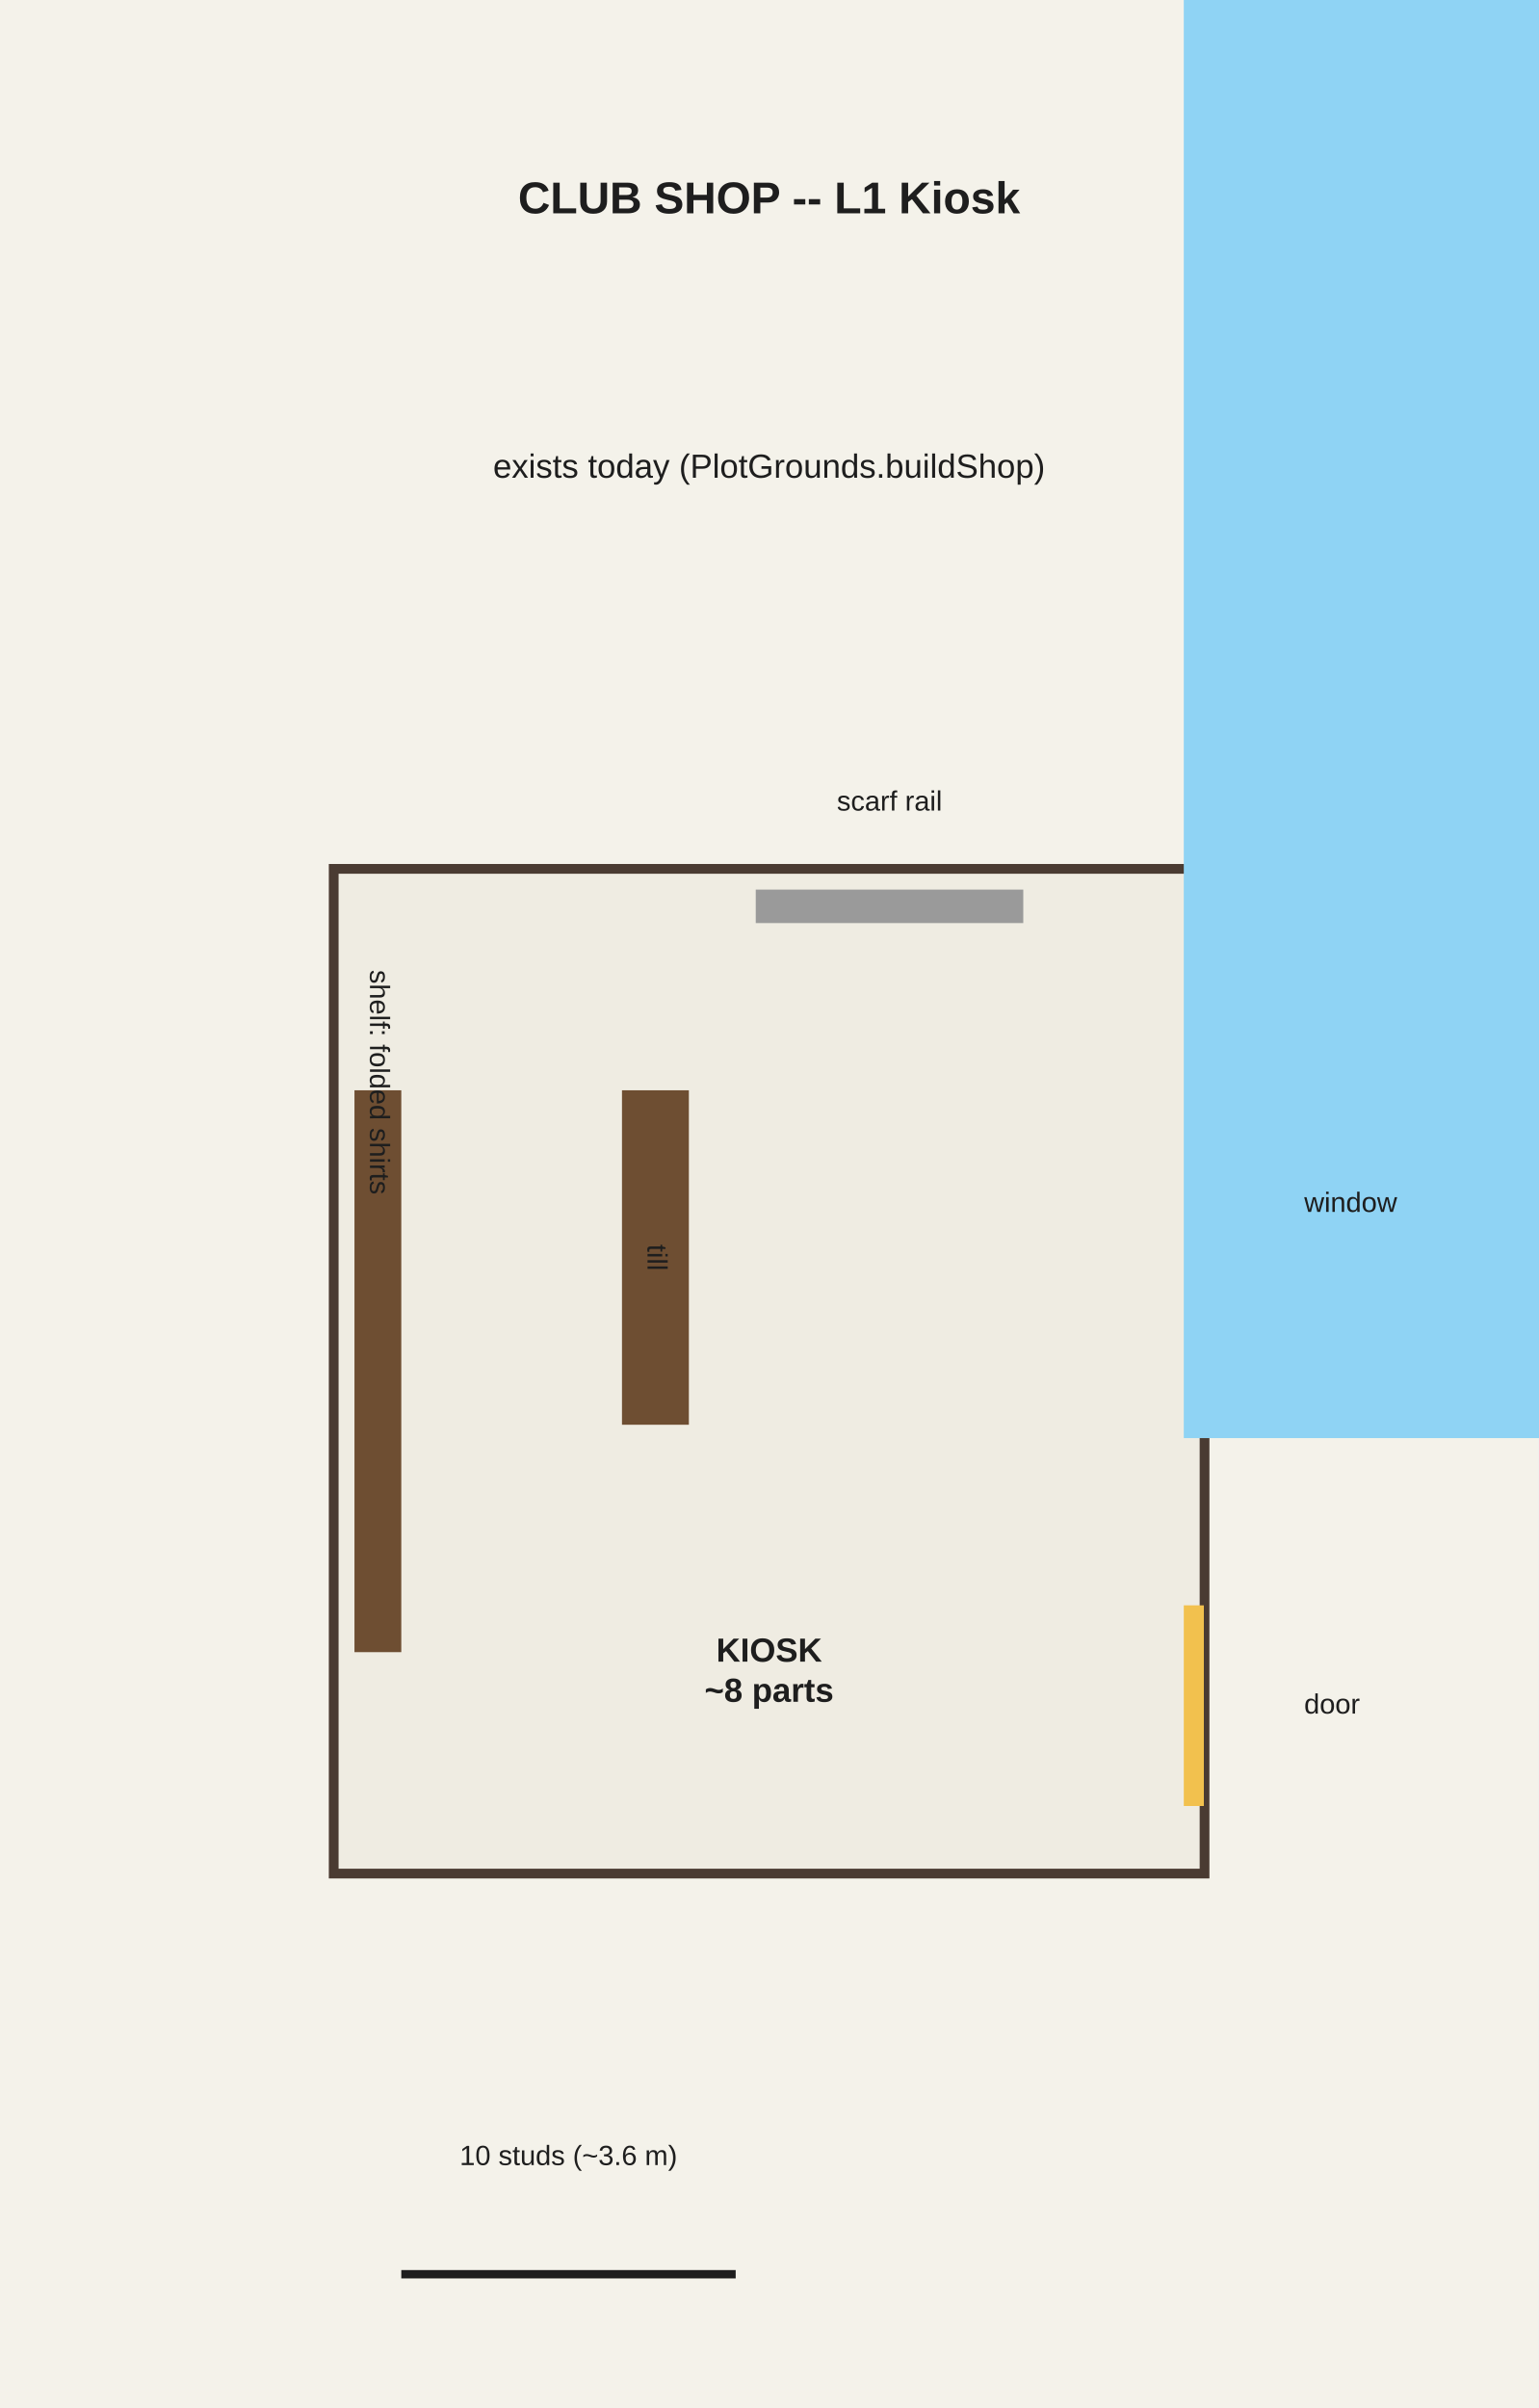
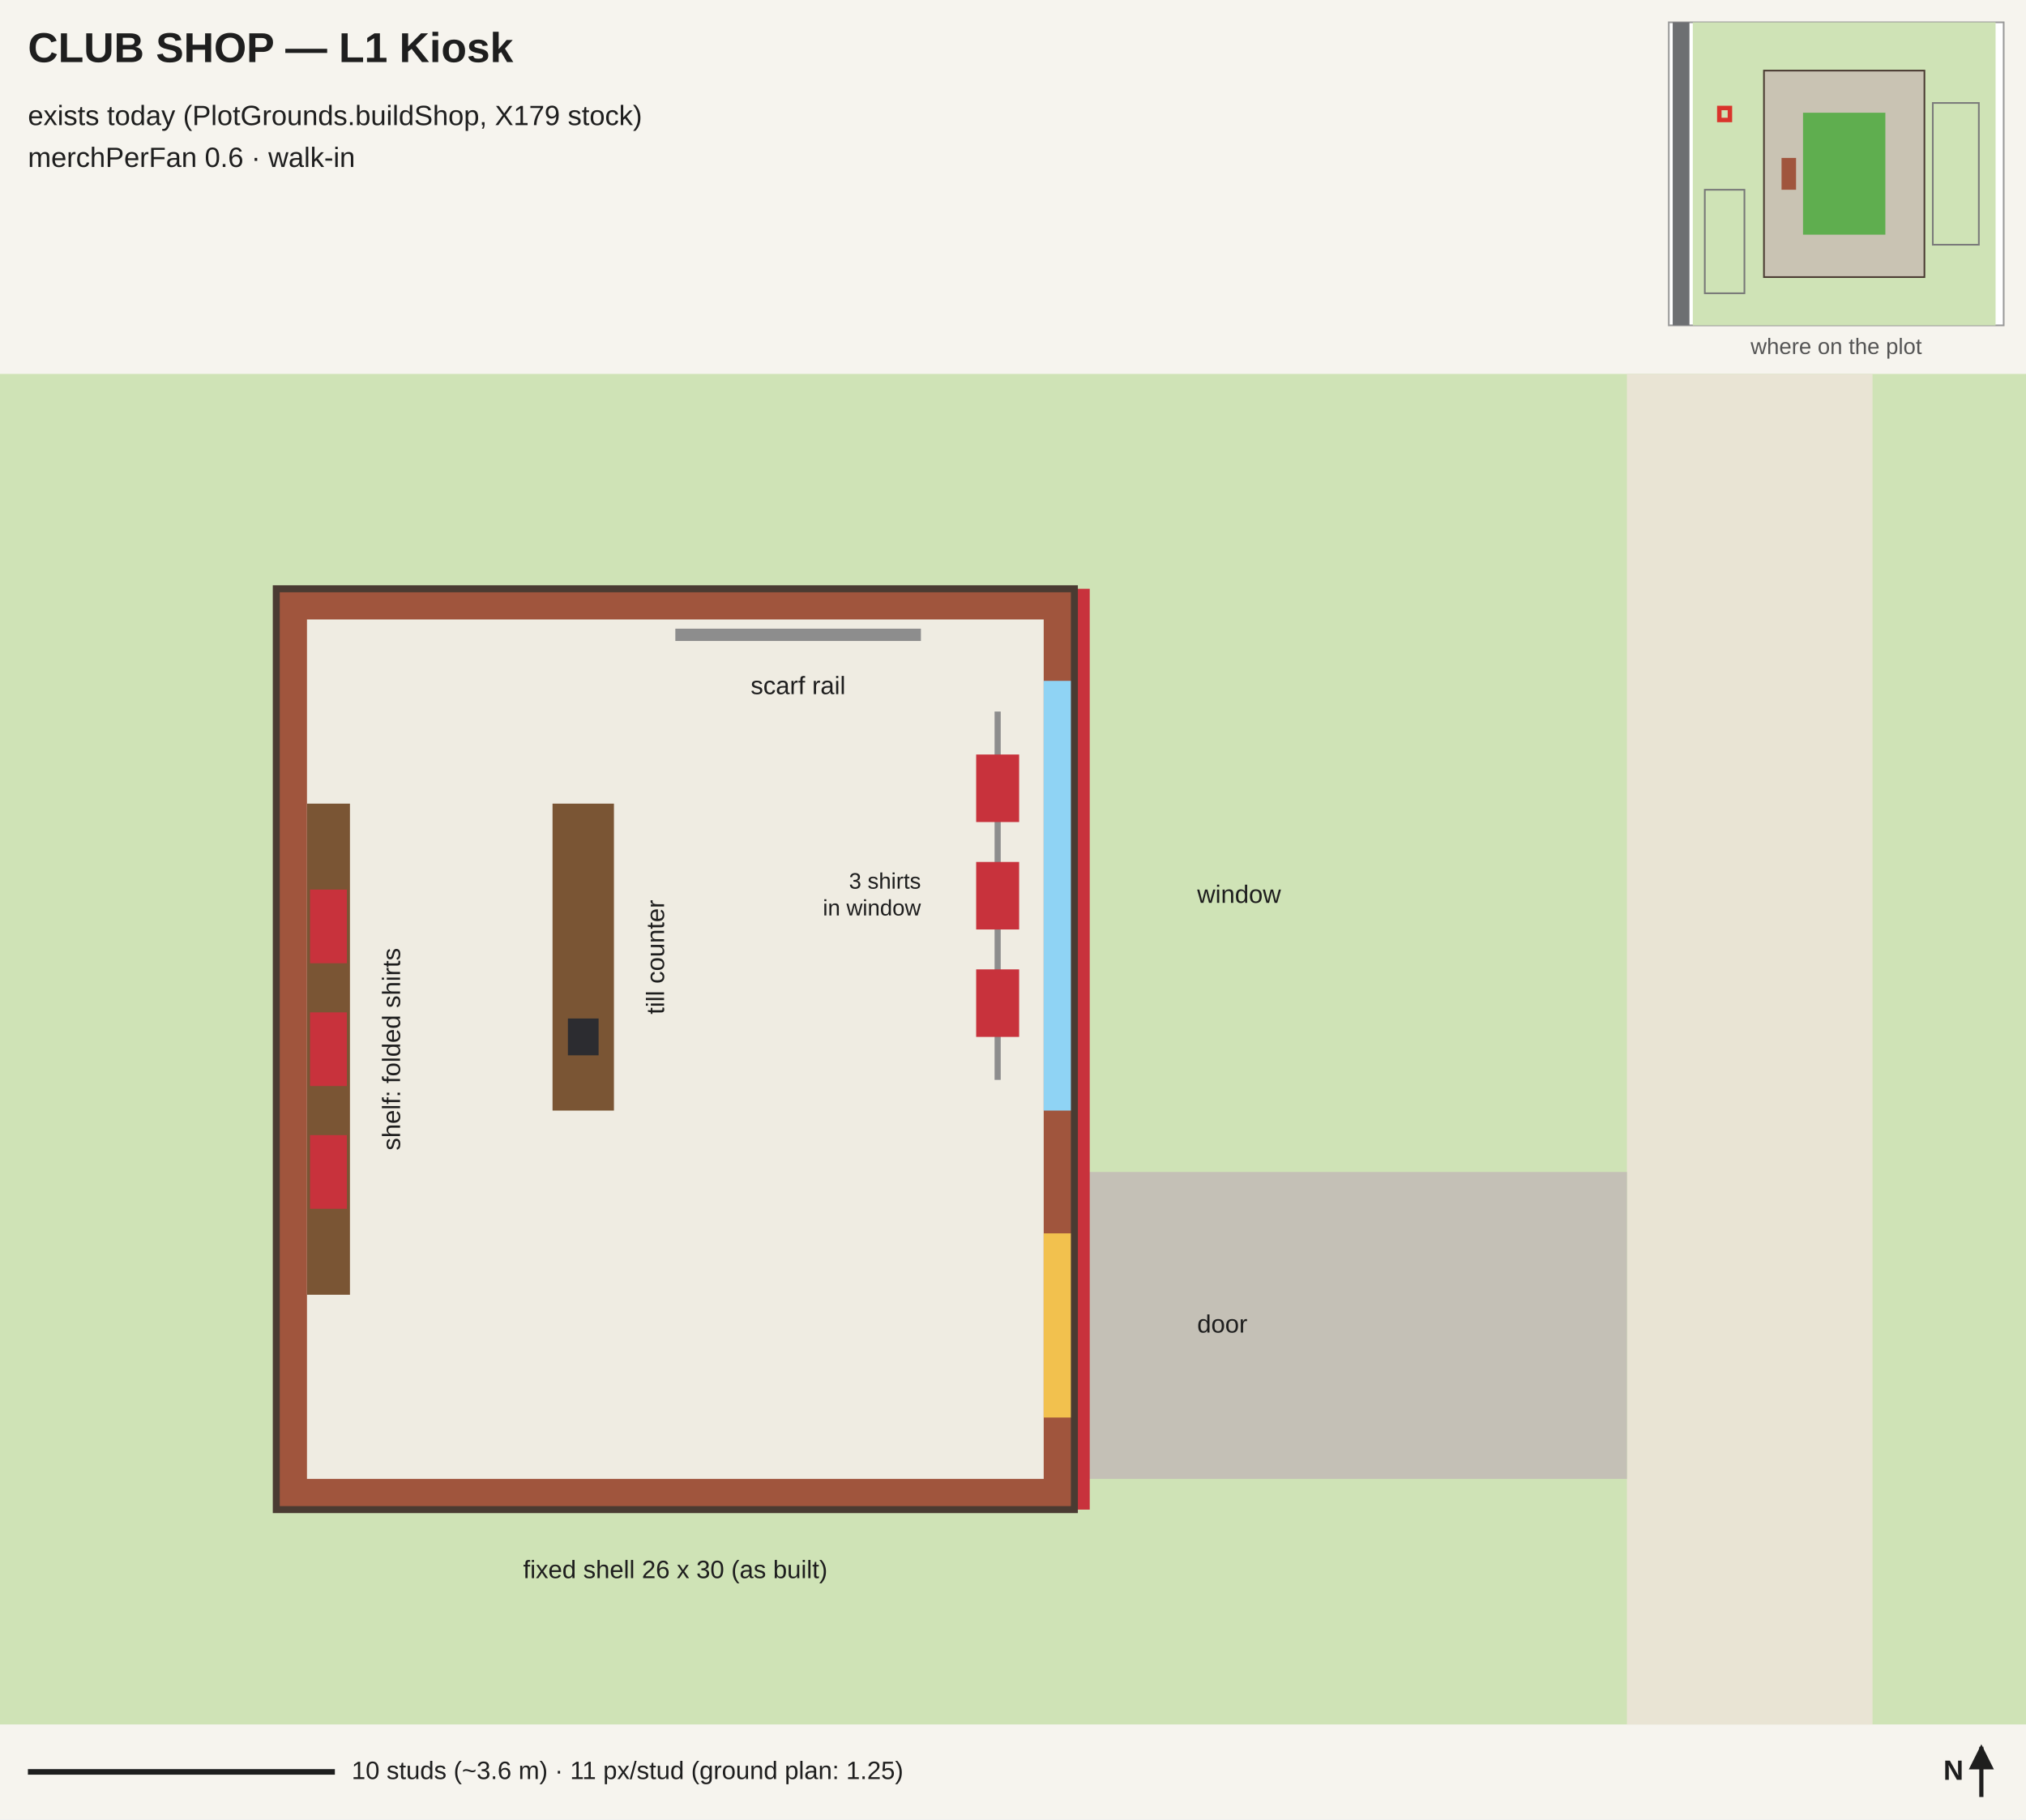
- <svg xmlns="http://www.w3.org/2000/svg" width="276" height="432" viewBox="0 0 276 432" font-family="Segoe UI, Arial, sans-serif">
+ <svg xmlns="http://www.w3.org/2000/svg" width="726" height="652" viewBox="0 0 726 652" font-family="Segoe UI, Arial, sans-serif">
  <defs>
    <marker id="arr" viewBox="0 0 10 10" refX="9" refY="5" markerWidth="6" markerHeight="6" orient="auto-start-reverse">
      <path d="M0,0 L10,5 L0,10 z" fill="context-stroke" />
    </marker>
  </defs>
-   <polygon points="0.0,0.0 276.0,0.0 276.0,432.0 0.0,432.0" fill="#f4f2ea" stroke="none" stroke-width="1" opacity="1.0" />
-   <polygon points="60.0,156.0 216.0,156.0 216.0,336.0 60.0,336.0" fill="#eef0e9" stroke="#4a3b32" stroke-width="2" opacity="1.0" />
-   <text x="138.0" y="36.0" font-size="8" fill="#1e1e1e" text-anchor="middle" dominant-baseline="middle" font-weight="bold">CLUB SHOP -- L1 Kiosk</text>
-   <text x="138.0" y="84.0" font-size="6" fill="#1e1e1e" text-anchor="middle" dominant-baseline="middle">exists today (PlotGrounds.buildShop)</text>
-   <polyline points="72.0,408.0 132.0,408.0" fill="none" stroke="#1e1e1e" stroke-width="1.5" stroke-linejoin="round" opacity="1.0" />
-   <text x="102.0" y="387.0" font-size="5" fill="#1e1e1e" text-anchor="middle" dominant-baseline="middle">10 studs (~3.6 m)</text>
-   <polygon points="60.0,156.0 216.0,156.0 216.0,336.0 60.0,336.0" fill="#efece2" stroke="#4a3b32" stroke-width="1.5" opacity="1.0" />
-   <polygon points="212.4,288.0 216.0,288.0 216.0,324.0 212.4,324.0" fill="#f2c14e" stroke="none" stroke-width="1" opacity="1.0" />
-   <polygon points="212.4,-576.0 966.0,-576.0 966.0,258.0 212.4,258.0" fill="#8fd3f4" stroke="none" stroke-width="1" opacity="1.0" />
-   <text x="234.0" y="216.0" font-size="5" fill="#1e1e1e" text-anchor="start" dominant-baseline="middle">window</text>
-   <text x="234.0" y="306.0" font-size="5" fill="#1e1e1e" text-anchor="start" dominant-baseline="middle">door</text>
-   <polygon points="111.6,195.6 123.6,195.6 123.6,255.6 111.6,255.6" fill="#6e4e32" stroke="none" stroke-width="1" opacity="1.0" />
-   <text x="117.6" y="225.6" font-size="5" fill="#1e1e1e" text-anchor="middle" dominant-baseline="middle" transform="rotate(90 117.6 225.6)">till</text>
-   <polygon points="63.6,195.6 72.0,195.6 72.0,296.4 63.6,296.4" fill="#6e4e32" stroke="none" stroke-width="1" opacity="1.0" />
-   <text x="67.8" y="174.0" font-size="5" fill="#1e1e1e" text-anchor="start" dominant-baseline="middle" transform="rotate(90 67.8 174.0)">shelf: folded shirts</text>
-   <polygon points="135.6,159.6 183.6,159.6 183.6,165.6 135.6,165.6" fill="#9a9a9a" stroke="none" stroke-width="1" opacity="1.0" />
-   <text x="159.6" y="144.0" font-size="5" fill="#1e1e1e" text-anchor="middle" dominant-baseline="middle">scarf rail</text>
-   <text x="138.0" y="296.4" font-size="6" fill="#1e1e1e" text-anchor="middle" dominant-baseline="middle" font-weight="bold">KIOSK</text>
-   <text x="138.0" y="303.6" font-size="6" fill="#1e1e1e" text-anchor="middle" dominant-baseline="middle" font-weight="bold">~8 parts</text>
+   <polygon points="0.0,0.0 726.0,0.0 726.0,652.0 0.0,652.0" fill="#f6f4ee" stroke="none" stroke-width="1" opacity="1.0" />
+   <polygon points="0.0,134.0 726.0,134.0 726.0,618.0 0.0,618.0" fill="#cfe3b6" stroke="none" stroke-width="1" opacity="1.0" />
+   <text x="10.0" y="18.0" font-size="15" fill="#1e1e1e" text-anchor="start" dominant-baseline="middle" font-weight="bold">CLUB SHOP — L1 Kiosk</text>
+   <text x="10.0" y="42.0" font-size="10" fill="#1e1e1e" text-anchor="start" dominant-baseline="middle">exists today (PlotGrounds.buildShop, X179 stock)</text>
+   <text x="10.0" y="57.0" font-size="10" fill="#1e1e1e" text-anchor="start" dominant-baseline="middle">merchPerFan 0.6 · walk-in</text>
+   <polygon points="598.0,8.0 718.0,8.0 718.0,116.6 598.0,116.6" fill="#ffffff" stroke="#999" stroke-width="0.6" opacity="1.0" />
+   <polygon points="599.4,8.0 605.4,8.0 605.4,116.6 599.4,116.6" fill="#6d6f72" stroke="none" stroke-width="1" opacity="1.0" />
+   <polygon points="606.6,8.0 715.1,8.0 715.1,116.6 606.6,116.6" fill="#cfe3b6" stroke="none" stroke-width="1" opacity="1.0" />
+   <polygon points="632.1,25.3 689.6,25.3 689.6,99.3 632.1,99.3" fill="#c9c3b3" stroke="#4a3b32" stroke-width="0.6" opacity="1.0" />
+   <polygon points="646.1,40.4 675.6,40.4 675.6,84.1 646.1,84.1" fill="#5fae4f" stroke="none" stroke-width="1" opacity="1.0" />
+   <polygon points="638.4,56.6 643.6,56.6 643.6,68.0 638.4,68.0" fill="#a0553d" stroke="none" stroke-width="1" opacity="1.0" />
+   <polygon points="692.6,36.9 709.1,36.9 709.1,87.7 692.6,87.7" fill="none" stroke="#7a7a7a" stroke-width="0.6" opacity="1.0" />
+   <polygon points="610.9,68.0 625.1,68.0 625.1,105.1 610.9,105.1" fill="none" stroke="#777" stroke-width="0.6" opacity="1.0" />
+   <polygon points="616.1,38.7 619.9,38.7 619.9,43.0 616.1,43.0" fill="none" stroke="#d9342b" stroke-width="1.6" opacity="1.0" />
+   <text x="658.0" y="124.6" font-size="8" fill="#555" text-anchor="middle" dominant-baseline="middle">where on the plot</text>
+   <polyline points="10.0,635.0 120.0,635.0" fill="none" stroke="#1e1e1e" stroke-width="2" stroke-linejoin="round" opacity="1.0" />
+   <text x="126.0" y="635.0" font-size="9" fill="#1e1e1e" text-anchor="start" dominant-baseline="middle">10 studs (~3.6 m)   ·   11 px/stud (ground plan: 1.25)</text>
+   <polyline points="710.0,644.0 710.0,626.0" fill="none" stroke="#1e1e1e" stroke-width="1.5" stroke-linejoin="round" marker-end="url(#arr)" opacity="1.0" />
+   <text x="700.0" y="635.0" font-size="10" fill="#1e1e1e" text-anchor="middle" dominant-baseline="middle" font-weight="bold">N</text>
+   <polygon points="583.0,134.0 671.0,134.0 671.0,618.0 583.0,618.0" fill="#e9e4d4" stroke="none" stroke-width="1" opacity="1.0" />
+   <text x="627.0" y="728.0" font-size="9" fill="#1e1e1e" text-anchor="middle" dominant-baseline="middle" transform="rotate(-90 627.0 728.0)">footpath (north leg)</text>
+   <polygon points="385.0,420.0 583.0,420.0 583.0,530.0 385.0,530.0" fill="#c4c0b6" stroke="none" stroke-width="1" opacity="1.0" />
+   <polygon points="99.0,211.0 385.0,211.0 385.0,541.0 99.0,541.0" fill="#a0553d" stroke="none" stroke-width="1" opacity="1.0" />
+   <polygon points="110.0,222.0 374.0,222.0 374.0,530.0 110.0,530.0" fill="#efece2" stroke="none" stroke-width="1" opacity="1.0" />
+   <polygon points="374.0,244.0 385.0,244.0 385.0,398.0 374.0,398.0" fill="#8fd3f4" stroke="none" stroke-width="1" opacity="1.0" />
+   <polygon points="374.0,442.0 385.0,442.0 385.0,508.0 374.0,508.0" fill="#f2c14e" stroke="none" stroke-width="1" opacity="1.0" />
+   <polygon points="385.0,211.0 390.5,211.0 390.5,541.0 385.0,541.0" fill="#c8323c" stroke="none" stroke-width="1" opacity="1.0" />
+   <text x="429.0" y="321.0" font-size="9" fill="#1e1e1e" text-anchor="start" dominant-baseline="middle">window</text>
+   <text x="429.0" y="475.0" font-size="9" fill="#1e1e1e" text-anchor="start" dominant-baseline="middle">door</text>
+   <text x="242.0" y="563.0" font-size="9" fill="#1e1e1e" text-anchor="middle" dominant-baseline="middle">fixed shell 26 x 30 (as built)</text>
+   <polygon points="99.0,211.0 385.0,211.0 385.0,541.0 99.0,541.0" fill="none" stroke="#4a3b32" stroke-width="2.5" opacity="1.0" />
+   <polygon points="198.0,288.0 220.0,288.0 220.0,398.0 198.0,398.0" fill="#7a5534" stroke="none" stroke-width="1" opacity="1.0" />
+   <polygon points="203.5,365.0 214.5,365.0 214.5,378.2 203.5,378.2" fill="#2c2c30" stroke="none" stroke-width="1" opacity="1.0" />
+   <text x="235.4" y="343.0" font-size="9" fill="#1e1e1e" text-anchor="middle" dominant-baseline="middle" transform="rotate(-90 235.4 343.0)">till counter</text>
+   <polygon points="110.0,288.0 125.4,288.0 125.4,464.0 110.0,464.0" fill="#7a5534" stroke="none" stroke-width="1" opacity="1.0" />
+   <polygon points="111.1,318.8 124.3,318.8 124.3,345.2 111.1,345.2" fill="#c8323c" stroke="none" stroke-width="1" opacity="1.0" />
+   <polygon points="111.1,362.8 124.3,362.8 124.3,389.2 111.1,389.2" fill="#c8323c" stroke="none" stroke-width="1" opacity="1.0" />
+   <polygon points="111.1,406.8 124.3,406.8 124.3,433.2 111.1,433.2" fill="#c8323c" stroke="none" stroke-width="1" opacity="1.0" />
+   <text x="140.8" y="376.0" font-size="9" fill="#1e1e1e" text-anchor="middle" dominant-baseline="middle" transform="rotate(-90 140.8 376.0)">shelf: folded shirts</text>
+   <polygon points="242.0,225.3 330.0,225.3 330.0,229.7 242.0,229.7" fill="#8d8d8d" stroke="none" stroke-width="1" opacity="1.0" />
+   <text x="286.0" y="246.2" font-size="9" fill="#1e1e1e" text-anchor="middle" dominant-baseline="middle">scarf rail</text>
+   <polygon points="356.4,255.0 358.6,255.0 358.6,387.0 356.4,387.0" fill="#8d8d8d" stroke="none" stroke-width="1" opacity="1.0" />
+   <polygon points="349.8,270.4 365.2,270.4 365.2,294.6 349.8,294.6" fill="#c8323c" stroke="none" stroke-width="1" opacity="1.0" />
+   <polygon points="349.8,308.9 365.2,308.9 365.2,333.1 349.8,333.1" fill="#c8323c" stroke="none" stroke-width="1" opacity="1.0" />
+   <polygon points="349.8,347.4 365.2,347.4 365.2,371.6 349.8,371.6" fill="#c8323c" stroke="none" stroke-width="1" opacity="1.0" />
+   <text x="330.0" y="316.2" font-size="8" fill="#1e1e1e" text-anchor="end" dominant-baseline="middle">3 shirts</text>
+   <text x="330.0" y="325.8" font-size="8" fill="#1e1e1e" text-anchor="end" dominant-baseline="middle">in window</text>
</svg>
